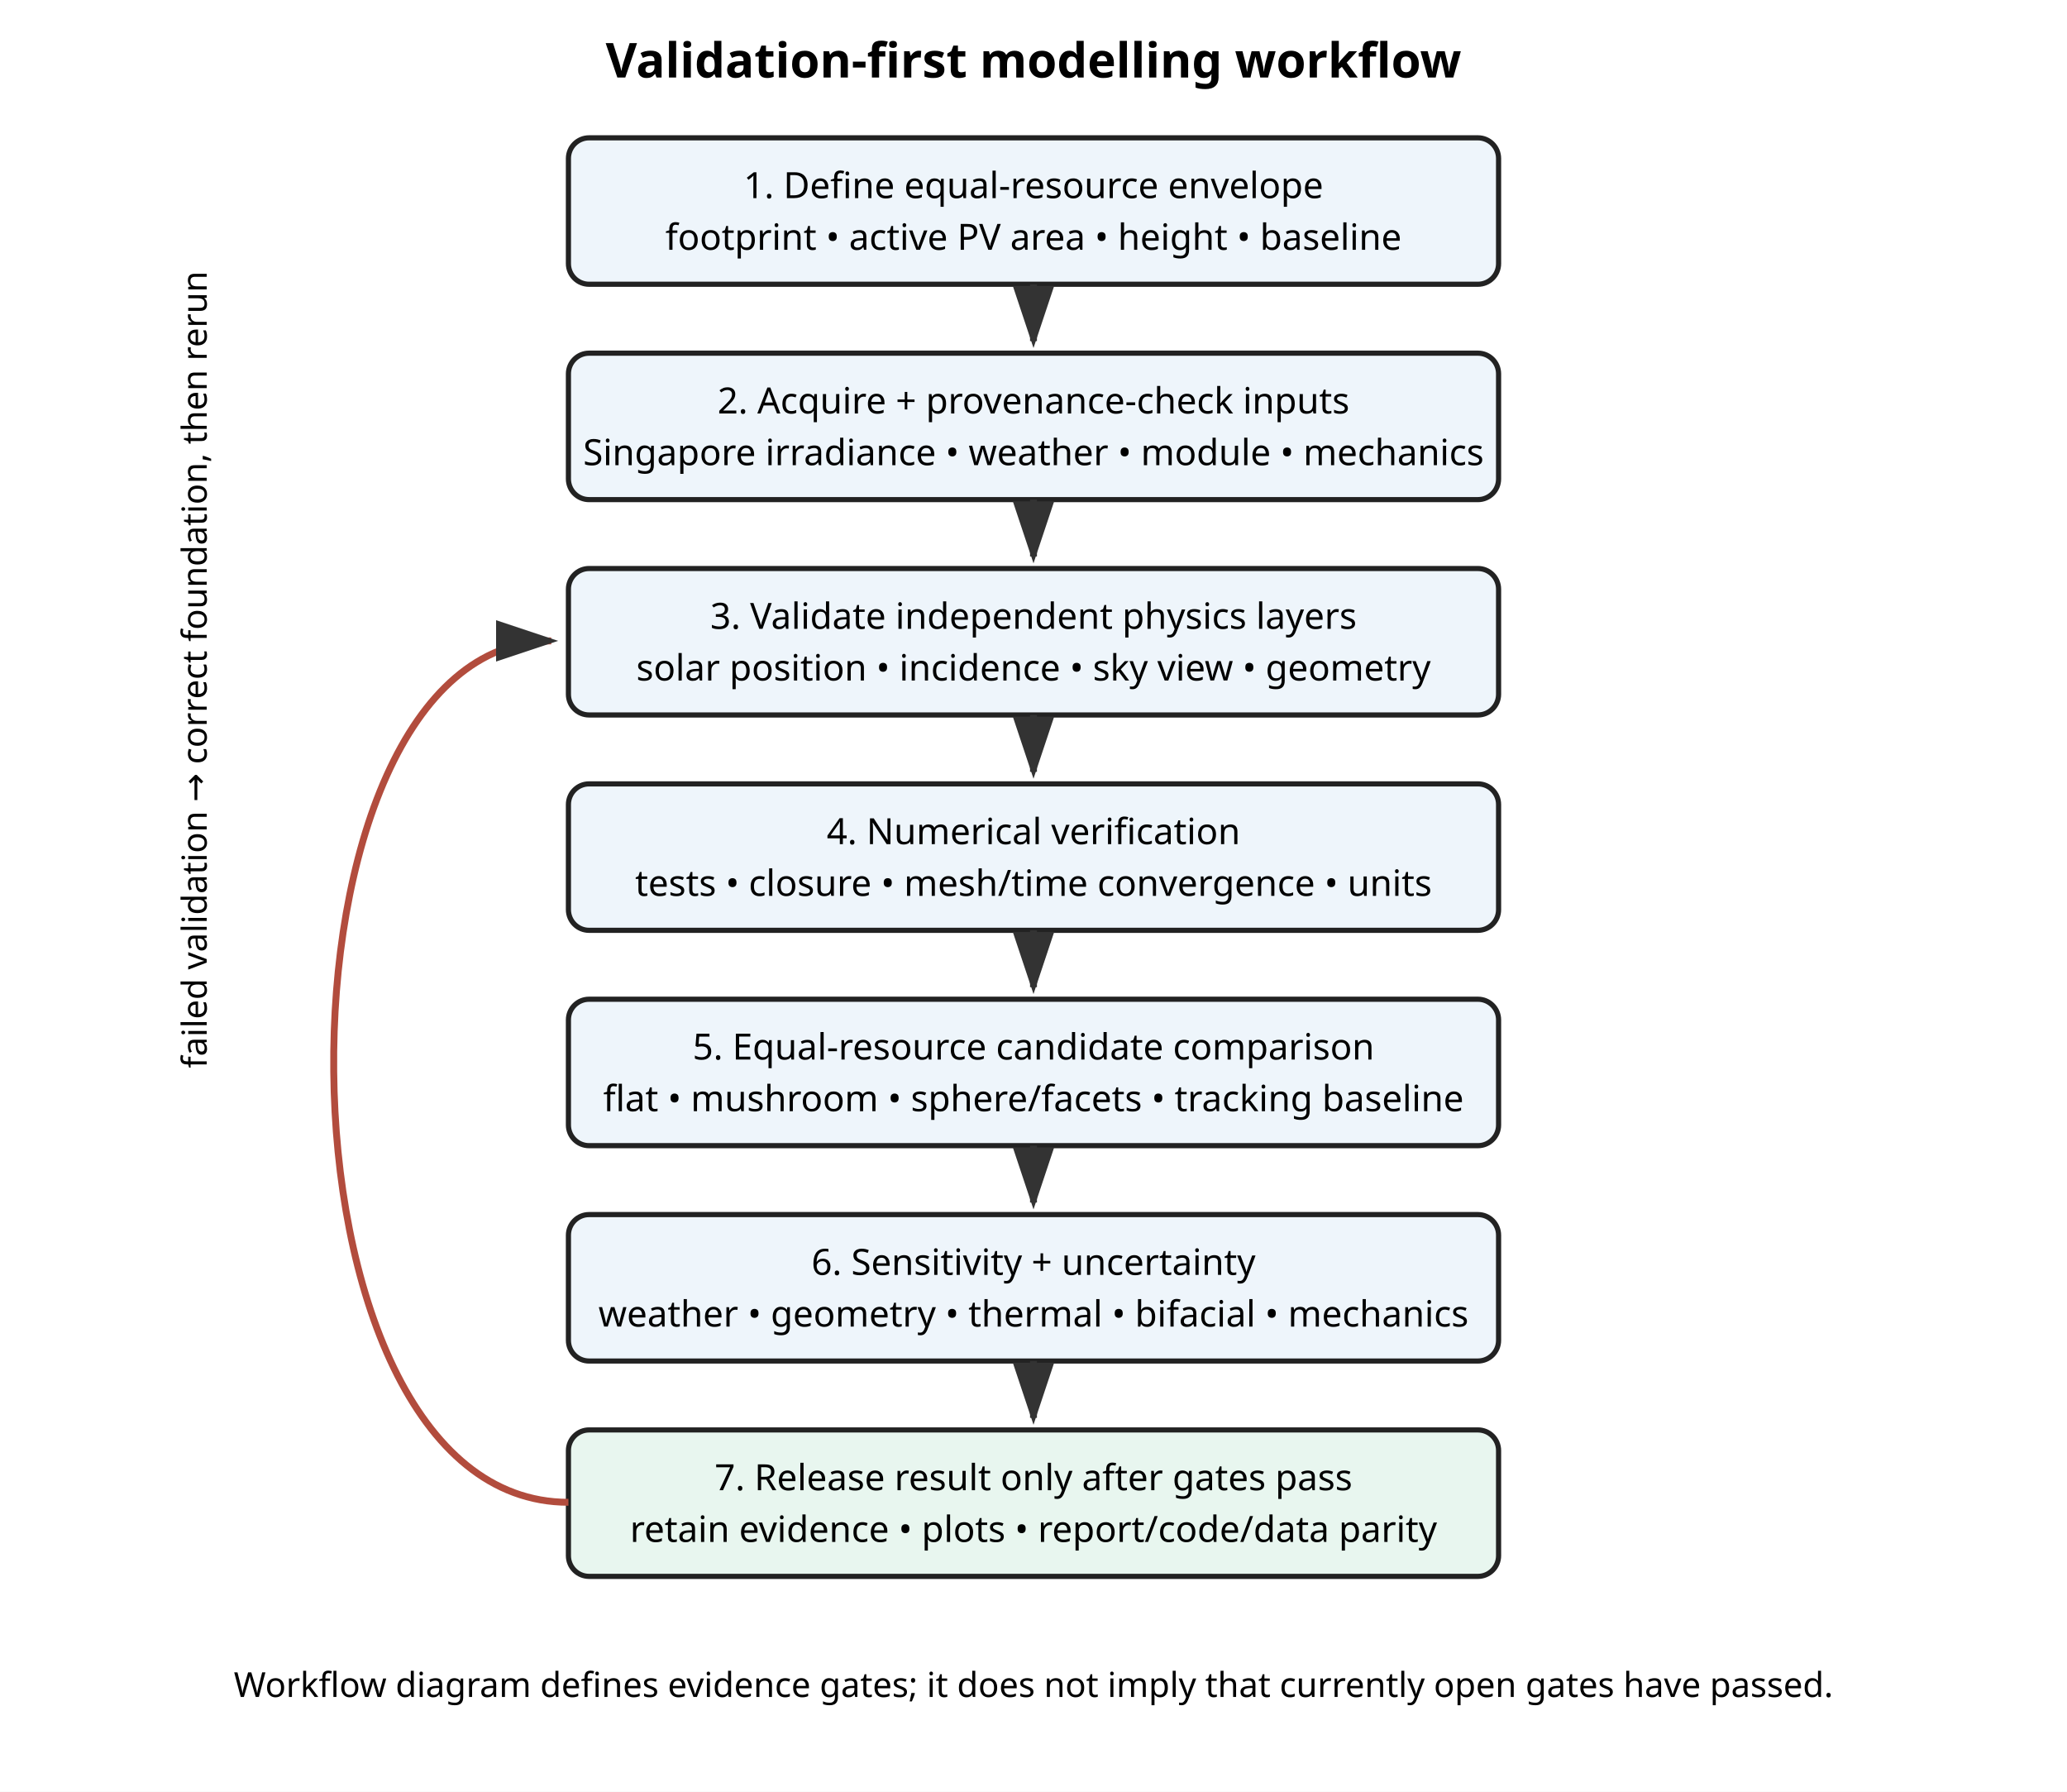
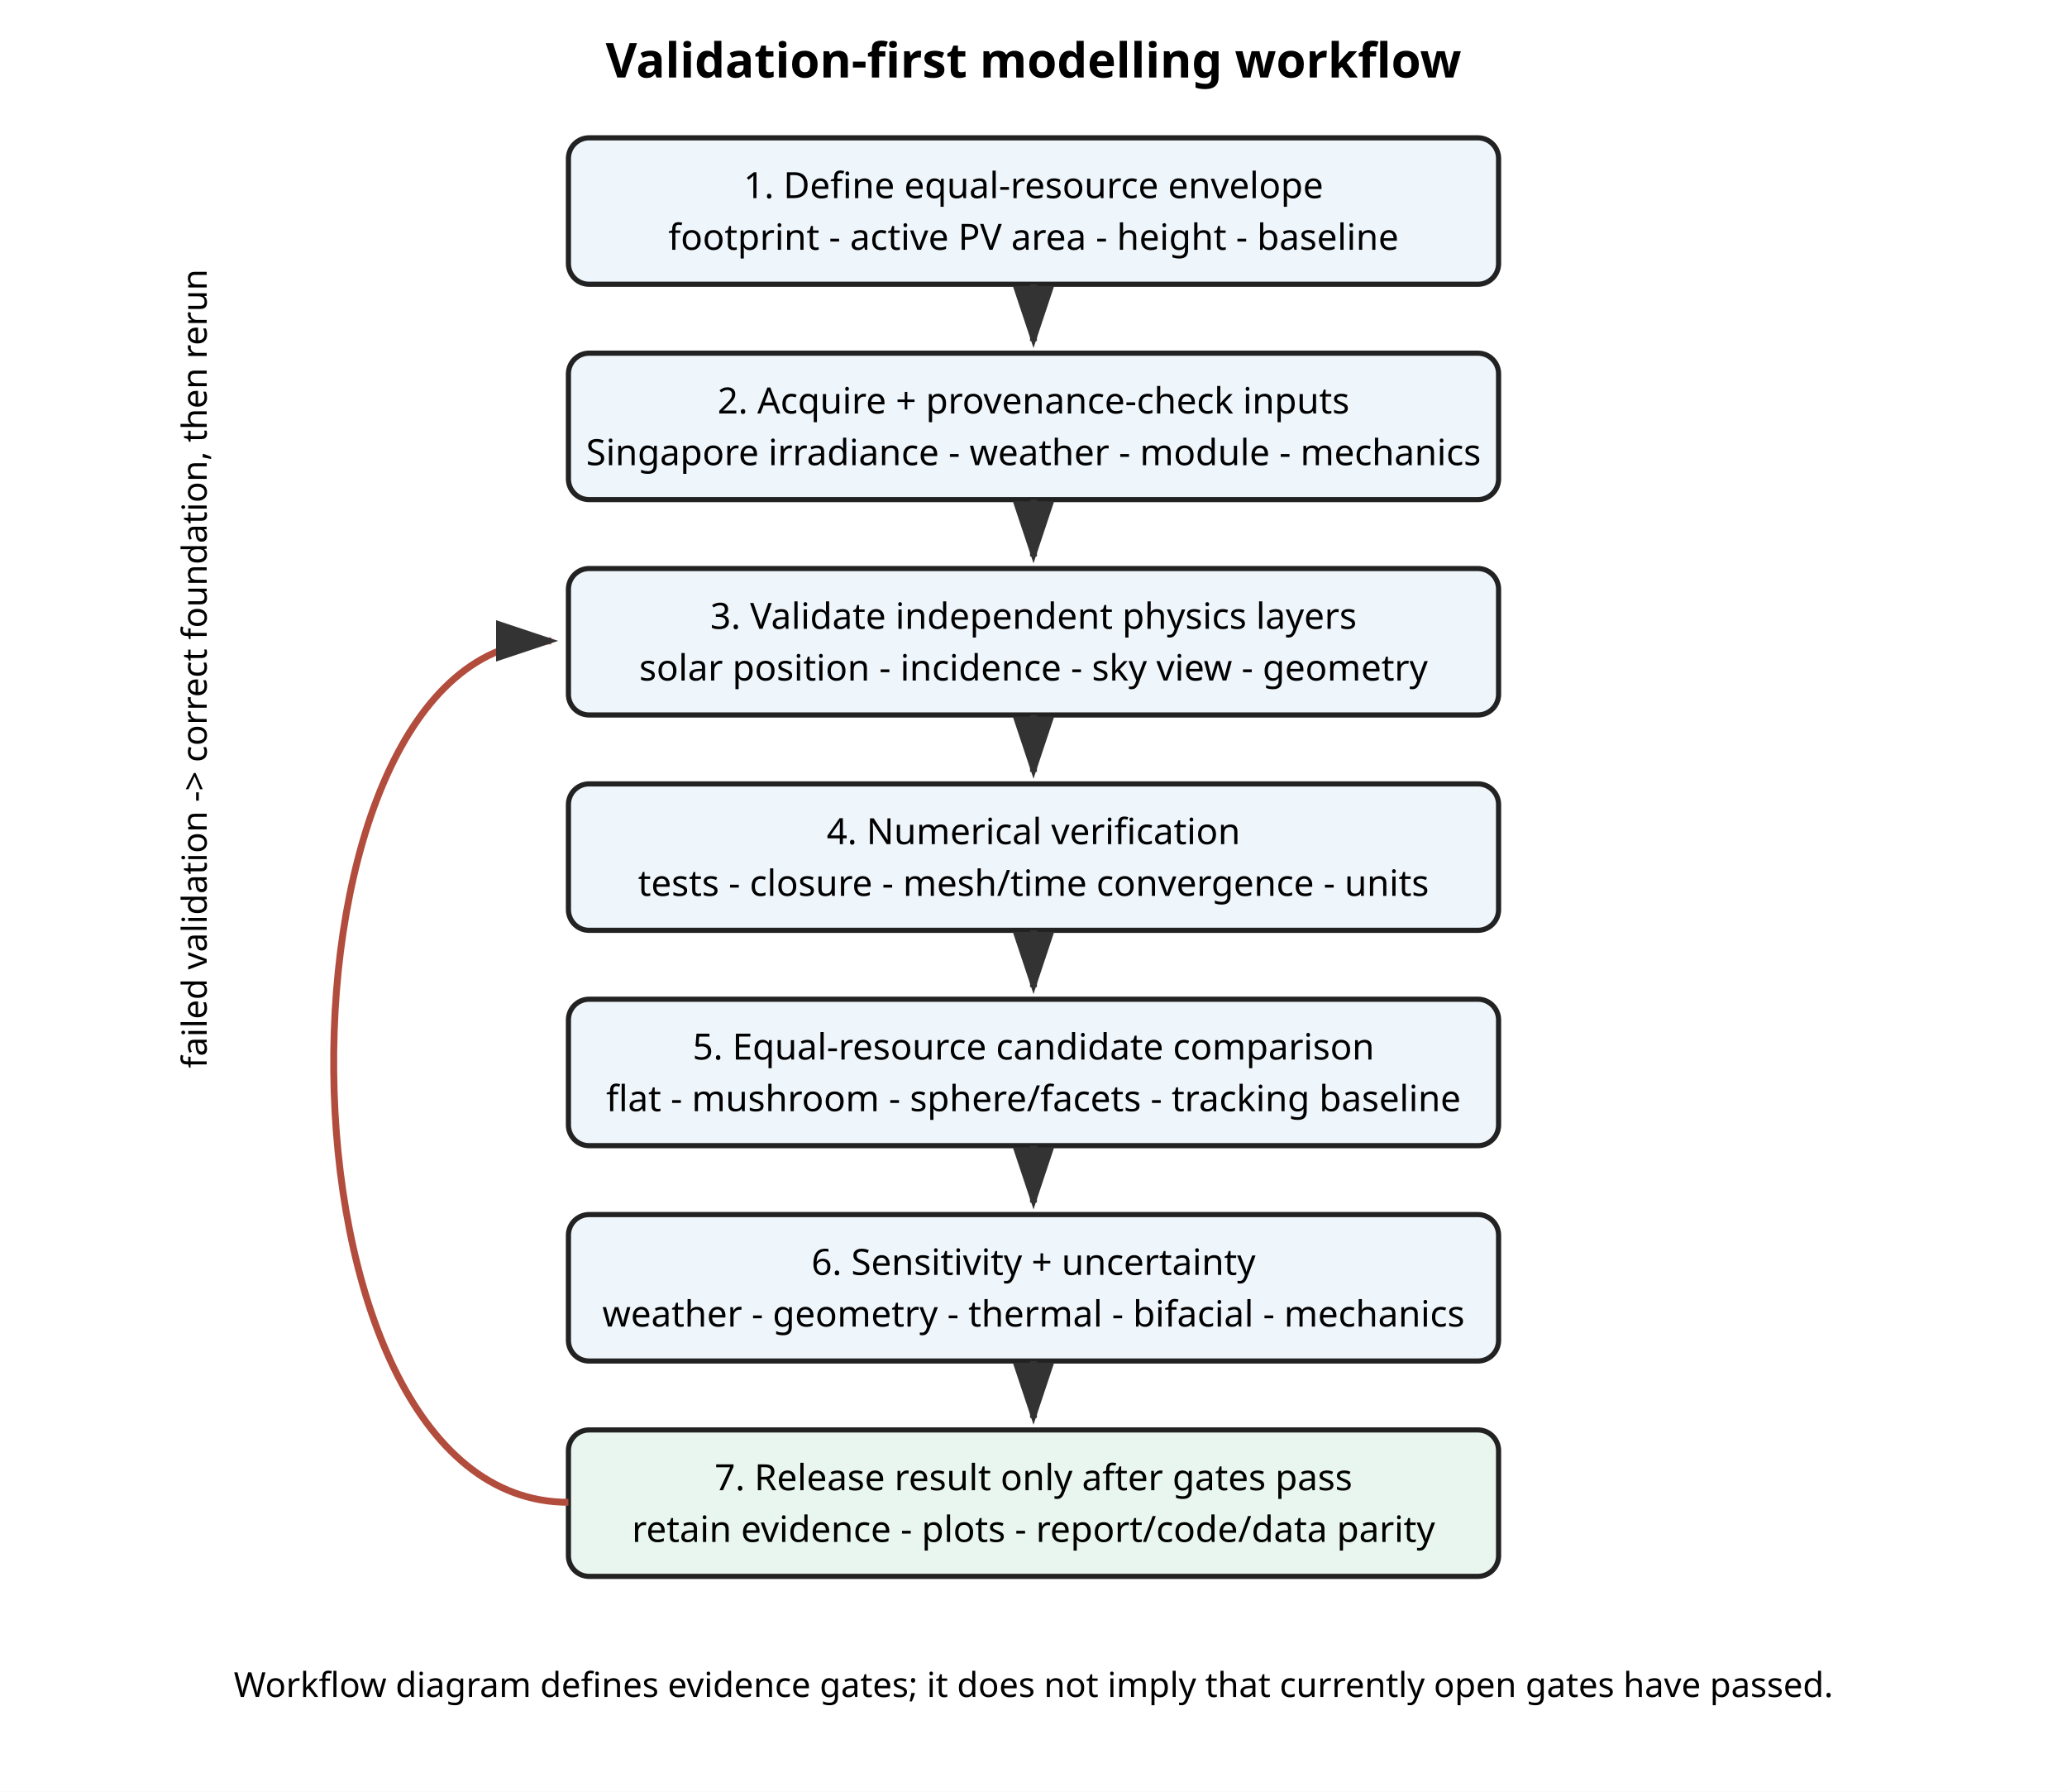
<svg xmlns="http://www.w3.org/2000/svg" width="1200" height="1040" viewBox="0 0 1200 1040">
  <defs>
    <marker id="a" markerWidth="10" markerHeight="10" refX="8" refY="3" orient="auto">
      <path d="M0,0 L0,6 L9,3 z" fill="#333" />
    </marker>
  </defs>
  <rect width="1200" height="1040" fill="white" />
  <text x="600" y="45" text-anchor="middle" font-family="sans-serif" font-size="28" font-weight="bold">Validation-first modelling workflow</text>
  <g font-family="sans-serif" font-size="21" text-anchor="middle">
    <rect x="330" y="80" width="540" height="85" rx="12" fill="#eef5fb" stroke="#222" stroke-width="3" />
    <text x="600" y="115">1. Define equal-resource envelope</text>
-     <text x="600" y="145">footprint • active PV area • height • baseline</text>
+     <text x="600" y="145">footprint - active PV area - height - baseline</text>
    <rect x="330" y="205" width="540" height="85" rx="12" fill="#eef5fb" stroke="#222" stroke-width="3" />
    <text x="600" y="240">2. Acquire + provenance-check inputs</text>
-     <text x="600" y="270">Singapore irradiance • weather • module • mechanics</text>
+     <text x="600" y="270">Singapore irradiance - weather - module - mechanics</text>
    <rect x="330" y="330" width="540" height="85" rx="12" fill="#eef5fb" stroke="#222" stroke-width="3" />
    <text x="600" y="365">3. Validate independent physics layers</text>
-     <text x="600" y="395">solar position • incidence • sky view • geometry</text>
+     <text x="600" y="395">solar position - incidence - sky view - geometry</text>
    <rect x="330" y="455" width="540" height="85" rx="12" fill="#eef5fb" stroke="#222" stroke-width="3" />
    <text x="600" y="490">4. Numerical verification</text>
-     <text x="600" y="520">tests • closure • mesh/time convergence • units</text>
+     <text x="600" y="520">tests - closure - mesh/time convergence - units</text>
    <rect x="330" y="580" width="540" height="85" rx="12" fill="#eef5fb" stroke="#222" stroke-width="3" />
    <text x="600" y="615">5. Equal-resource candidate comparison</text>
-     <text x="600" y="645">flat • mushroom • sphere/facets • tracking baseline</text>
+     <text x="600" y="645">flat - mushroom - sphere/facets - tracking baseline</text>
    <rect x="330" y="705" width="540" height="85" rx="12" fill="#eef5fb" stroke="#222" stroke-width="3" />
    <text x="600" y="740">6. Sensitivity + uncertainty</text>
-     <text x="600" y="770">weather • geometry • thermal • bifacial • mechanics</text>
+     <text x="600" y="770">weather - geometry - thermal - bifacial - mechanics</text>
    <rect x="330" y="830" width="540" height="85" rx="12" fill="#e8f6ef" stroke="#222" stroke-width="3" />
    <text x="600" y="865">7. Release result only after gates pass</text>
-     <text x="600" y="895">retain evidence • plots • report/code/data parity</text>
+     <text x="600" y="895">retain evidence - plots - report/code/data parity</text>
  </g>
  <g stroke="#333" stroke-width="4" marker-end="url(#a)">
    <line x1="600" y1="165" x2="600" y2="198" />
    <line x1="600" y1="290" x2="600" y2="323" />
    <line x1="600" y1="415" x2="600" y2="448" />
    <line x1="600" y1="540" x2="600" y2="573" />
    <line x1="600" y1="665" x2="600" y2="698" />
    <line x1="600" y1="790" x2="600" y2="823" />
  </g>
  <path d="M330 872 C150 872 150 372 320 372" fill="none" stroke="#b24c3d" stroke-width="4" marker-end="url(#a)" />
-   <text x="120" y="620" font-family="sans-serif" font-size="20" transform="rotate(-90 120 620)">failed validation → correct foundation, then rerun</text>
+   <text x="120" y="620" font-family="sans-serif" font-size="20" transform="rotate(-90 120 620)">failed validation -&gt; correct foundation, then rerun</text>
  <text x="600" y="985" text-anchor="middle" font-family="sans-serif" font-size="20">Workflow diagram defines evidence gates; it does not imply that currently open gates have passed.</text>
</svg>
